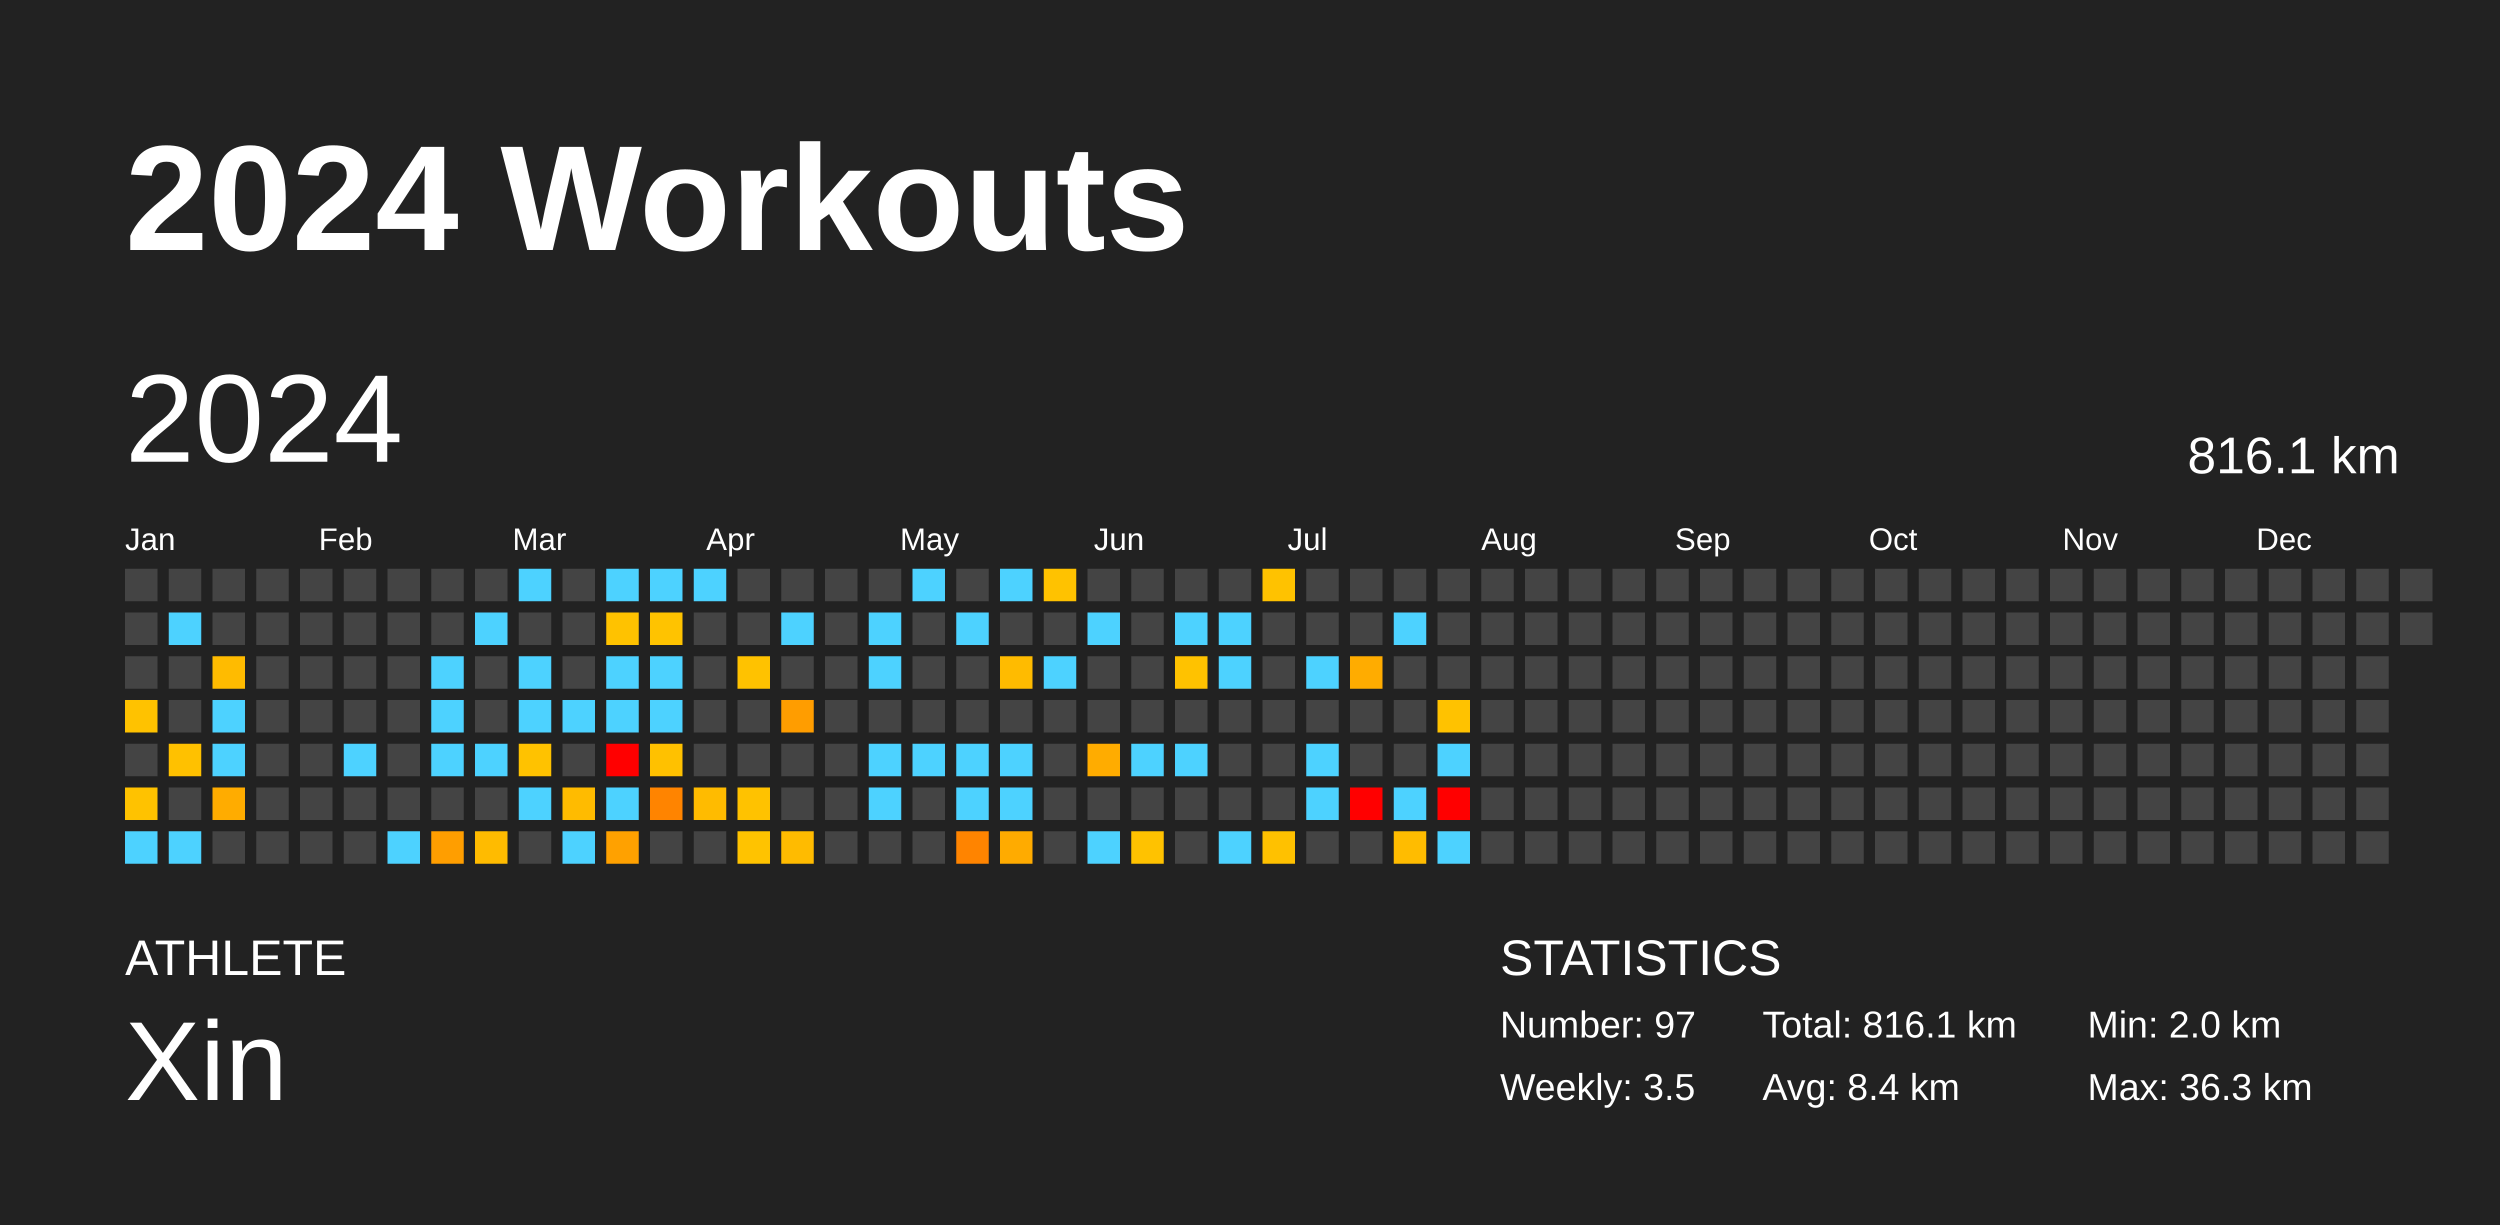
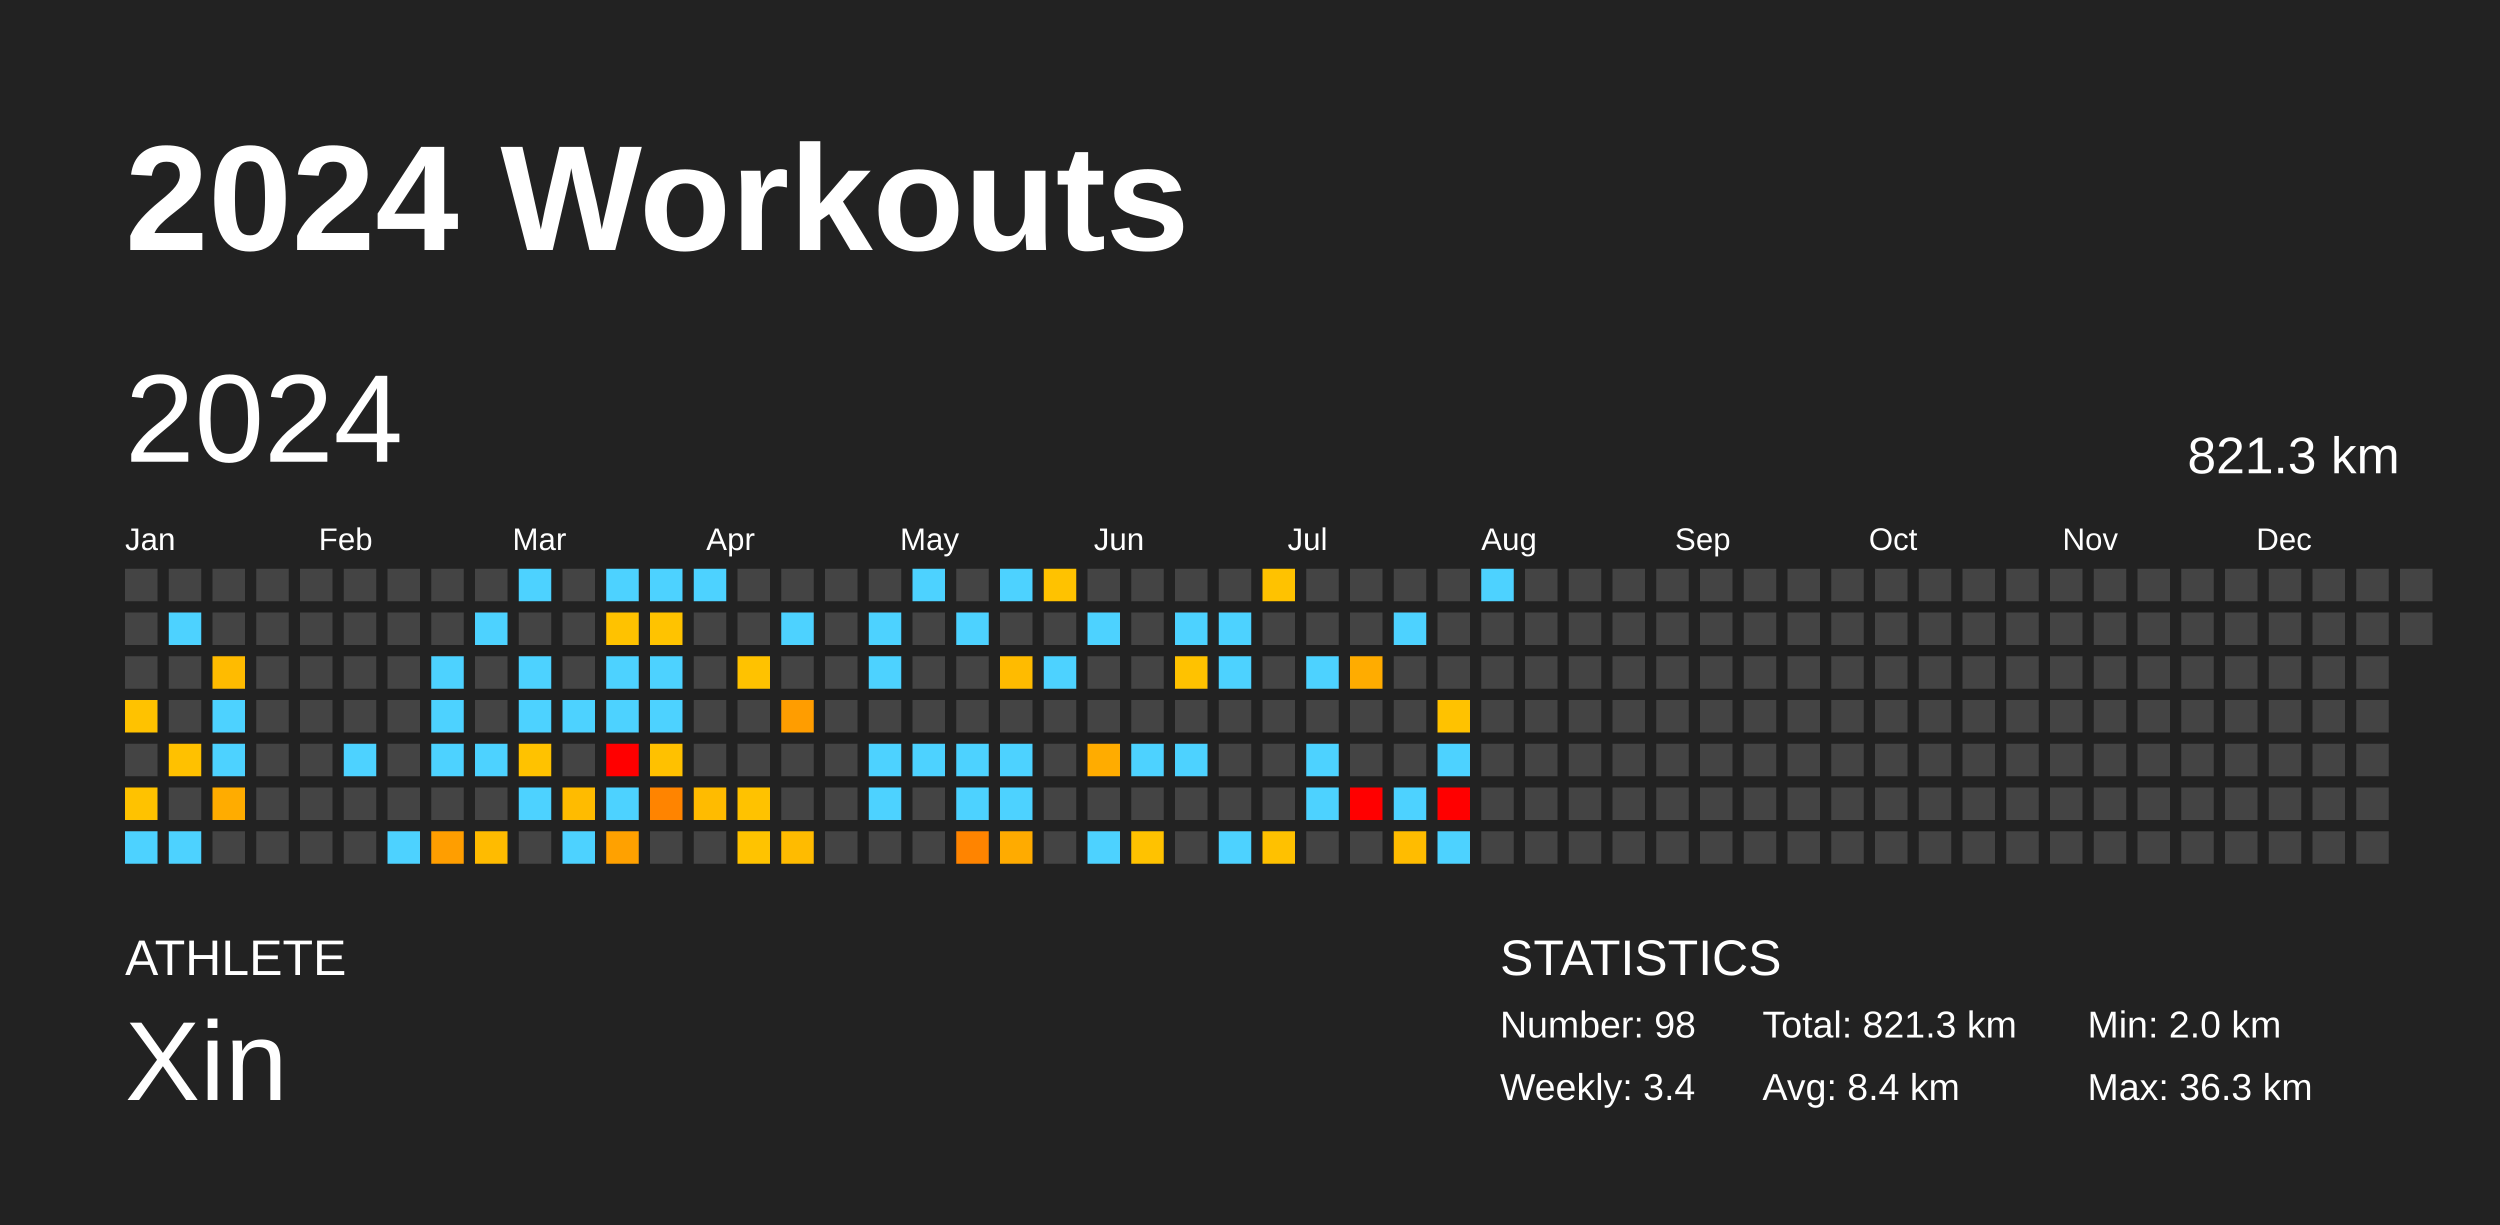
<svg xmlns="http://www.w3.org/2000/svg" baseProfile="full" height="98mm" version="1.1" viewBox="0,0,200,98" width="200mm">
  <defs />
  <rect fill="#222222" height="98" width="200" x="0" y="0" />
  <text fill="#FFFFFF" style="font-size:12px; font-family:Arial; font-weight:bold;" x="10" y="20">2024 Workouts</text>
  <text fill="#FFFFFF" style="font-size:4px; font-family:Arial" x="10" y="78">ATHLETE</text>
  <text fill="#FFFFFF" style="font-size:9px; font-family:Arial" x="10" y="88">Xin</text>
  <text fill="#FFFFFF" style="font-size:4px; font-family:Arial" x="120" y="78">STATISTICS</text>
-   <text fill="#FFFFFF" style="font-size:3px; font-family:Arial" x="120" y="83">Number: 97</text>
-   <text fill="#FFFFFF" style="font-size:3px; font-family:Arial" x="120" y="88">Weekly: 3.5</text>
-   <text fill="#FFFFFF" style="font-size:3px; font-family:Arial" x="141" y="83">Total: 816.1 km</text>
+   <text fill="#FFFFFF" style="font-size:3px; font-family:Arial" x="120" y="83">Number: 98</text>
+   <text fill="#FFFFFF" style="font-size:3px; font-family:Arial" x="120" y="88">Weekly: 3.4</text>
+   <text fill="#FFFFFF" style="font-size:3px; font-family:Arial" x="141" y="83">Total: 821.3 km</text>
  <text fill="#FFFFFF" style="font-size:3px; font-family:Arial" x="141" y="88">Avg: 8.4 km</text>
  <text fill="#FFFFFF" style="font-size:3px; font-family:Arial" x="167" y="83">Min: 2.0 km</text>
  <text fill="#FFFFFF" style="font-size:3px; font-family:Arial" x="167" y="88">Max: 36.3 km</text>
  <text dominant-baseline="hanging" fill="#FFFFFF" style="font-size:10.0px; font-family:Arial;" x="10" y="30">2024</text>
-   <text dominant-baseline="hanging" fill="#FFFFFF" style="font-size:4.125px; font-family:Arial;" x="175" y="35">816.1 km</text>
+   <text dominant-baseline="hanging" fill="#FFFFFF" style="font-size:4.125px; font-family:Arial;" x="175" y="35">821.3 km</text>
  <text fill="#FFFFFF" style="font-size:2.5px; font-family:Arial" x="10.0" y="44">Jan</text>
  <text fill="#FFFFFF" style="font-size:2.5px; font-family:Arial" x="25.5" y="44">Feb</text>
  <text fill="#FFFFFF" style="font-size:2.5px; font-family:Arial" x="41.0" y="44">Mar</text>
  <text fill="#FFFFFF" style="font-size:2.5px; font-family:Arial" x="56.5" y="44">Apr</text>
  <text fill="#FFFFFF" style="font-size:2.5px; font-family:Arial" x="72.0" y="44">May</text>
  <text fill="#FFFFFF" style="font-size:2.5px; font-family:Arial" x="87.5" y="44">Jun</text>
  <text fill="#FFFFFF" style="font-size:2.5px; font-family:Arial" x="103.0" y="44">Jul</text>
  <text fill="#FFFFFF" style="font-size:2.5px; font-family:Arial" x="118.5" y="44">Aug</text>
  <text fill="#FFFFFF" style="font-size:2.5px; font-family:Arial" x="134.0" y="44">Sep</text>
  <text fill="#FFFFFF" style="font-size:2.5px; font-family:Arial" x="149.5" y="44">Oct</text>
  <text fill="#FFFFFF" style="font-size:2.5px; font-family:Arial" x="165.0" y="44">Nov</text>
  <text fill="#FFFFFF" style="font-size:2.5px; font-family:Arial" x="180.5" y="44">Dec</text>
  <rect fill="#444444" height="2.6" width="2.6" x="10.0" y="45.5" />
  <rect fill="#444444" height="2.6" width="2.6" x="10.0" y="49.0" />
  <rect fill="#444444" height="2.6" width="2.6" x="10.0" y="52.5" />
  <rect fill="#ffc200" height="2.6" width="2.6" x="10.0" y="56.0" />
  <rect fill="#444444" height="2.6" width="2.6" x="10.0" y="59.5" />
  <rect fill="#ffc200" height="2.6" width="2.6" x="10.0" y="63.0" />
  <rect fill="#4dd2ff" height="2.6" width="2.6" x="10.0" y="66.5" />
  <rect fill="#444444" height="2.6" width="2.6" x="13.5" y="45.5" />
  <rect fill="#4dd2ff" height="2.6" width="2.6" x="13.5" y="49.0" />
  <rect fill="#444444" height="2.6" width="2.6" x="13.5" y="52.5" />
  <rect fill="#444444" height="2.6" width="2.6" x="13.5" y="56.0" />
  <rect fill="#ffc100" height="2.6" width="2.6" x="13.5" y="59.5" />
  <rect fill="#444444" height="2.6" width="2.6" x="13.5" y="63.0" />
  <rect fill="#4dd2ff" height="2.6" width="2.6" x="13.5" y="66.5" />
  <rect fill="#444444" height="2.6" width="2.6" x="17.0" y="45.5" />
  <rect fill="#444444" height="2.6" width="2.6" x="17.0" y="49.0" />
  <rect fill="#ffbb00" height="2.6" width="2.6" x="17.0" y="52.5" />
  <rect fill="#4dd2ff" height="2.6" width="2.6" x="17.0" y="56.0" />
  <rect fill="#4dd2ff" height="2.6" width="2.6" x="17.0" y="59.5" />
  <rect fill="#ffac00" height="2.6" width="2.6" x="17.0" y="63.0" />
  <rect fill="#444444" height="2.6" width="2.6" x="17.0" y="66.5" />
  <rect fill="#444444" height="2.6" width="2.6" x="20.5" y="45.5" />
  <rect fill="#444444" height="2.6" width="2.6" x="20.5" y="49.0" />
  <rect fill="#444444" height="2.6" width="2.6" x="20.5" y="52.5" />
  <rect fill="#444444" height="2.6" width="2.6" x="20.5" y="56.0" />
  <rect fill="#444444" height="2.6" width="2.6" x="20.5" y="59.5" />
  <rect fill="#444444" height="2.6" width="2.6" x="20.5" y="63.0" />
  <rect fill="#444444" height="2.6" width="2.6" x="20.5" y="66.5" />
  <rect fill="#444444" height="2.6" width="2.6" x="24.0" y="45.5" />
  <rect fill="#444444" height="2.6" width="2.6" x="24.0" y="49.0" />
  <rect fill="#444444" height="2.6" width="2.6" x="24.0" y="52.5" />
  <rect fill="#444444" height="2.6" width="2.6" x="24.0" y="56.0" />
  <rect fill="#444444" height="2.6" width="2.6" x="24.0" y="59.5" />
  <rect fill="#444444" height="2.6" width="2.6" x="24.0" y="63.0" />
  <rect fill="#444444" height="2.6" width="2.6" x="24.0" y="66.5" />
  <rect fill="#444444" height="2.6" width="2.6" x="27.5" y="45.5" />
  <rect fill="#444444" height="2.6" width="2.6" x="27.5" y="49.0" />
  <rect fill="#444444" height="2.6" width="2.6" x="27.5" y="52.5" />
  <rect fill="#444444" height="2.6" width="2.6" x="27.5" y="56.0" />
  <rect fill="#4dd2ff" height="2.6" width="2.6" x="27.5" y="59.5" />
  <rect fill="#444444" height="2.6" width="2.6" x="27.5" y="63.0" />
  <rect fill="#444444" height="2.6" width="2.6" x="27.5" y="66.5" />
  <rect fill="#444444" height="2.6" width="2.6" x="31.0" y="45.5" />
  <rect fill="#444444" height="2.6" width="2.6" x="31.0" y="49.0" />
  <rect fill="#444444" height="2.6" width="2.6" x="31.0" y="52.5" />
  <rect fill="#444444" height="2.6" width="2.6" x="31.0" y="56.0" />
  <rect fill="#444444" height="2.6" width="2.6" x="31.0" y="59.5" />
  <rect fill="#444444" height="2.6" width="2.6" x="31.0" y="63.0" />
  <rect fill="#4dd2ff" height="2.6" width="2.6" x="31.0" y="66.5" />
  <rect fill="#444444" height="2.6" width="2.6" x="34.5" y="45.5" />
  <rect fill="#444444" height="2.6" width="2.6" x="34.5" y="49.0" />
  <rect fill="#4dd2ff" height="2.6" width="2.6" x="34.5" y="52.5" />
  <rect fill="#4dd2ff" height="2.6" width="2.6" x="34.5" y="56.0" />
  <rect fill="#4dd2ff" height="2.6" width="2.6" x="34.5" y="59.5" />
  <rect fill="#444444" height="2.6" width="2.6" x="34.5" y="63.0" />
  <rect fill="#ff9e00" height="2.6" width="2.6" x="34.5" y="66.5" />
  <rect fill="#444444" height="2.6" width="2.6" x="38.0" y="45.5" />
  <rect fill="#4dd2ff" height="2.6" width="2.6" x="38.0" y="49.0" />
  <rect fill="#444444" height="2.6" width="2.6" x="38.0" y="52.5" />
  <rect fill="#444444" height="2.6" width="2.6" x="38.0" y="56.0" />
  <rect fill="#4dd2ff" height="2.6" width="2.6" x="38.0" y="59.5" />
  <rect fill="#444444" height="2.6" width="2.6" x="38.0" y="63.0" />
  <rect fill="#ffbb00" height="2.6" width="2.6" x="38.0" y="66.5" />
  <rect fill="#4dd2ff" height="2.6" width="2.6" x="41.5" y="45.5" />
  <rect fill="#444444" height="2.6" width="2.6" x="41.5" y="49.0" />
  <rect fill="#4dd2ff" height="2.6" width="2.6" x="41.5" y="52.5" />
  <rect fill="#4dd2ff" height="2.6" width="2.6" x="41.5" y="56.0" />
  <rect fill="#ffc200" height="2.6" width="2.6" x="41.5" y="59.5" />
  <rect fill="#4dd2ff" height="2.6" width="2.6" x="41.5" y="63.0" />
  <rect fill="#444444" height="2.6" width="2.6" x="41.5" y="66.5" />
  <rect fill="#444444" height="2.6" width="2.6" x="45.0" y="45.5" />
  <rect fill="#444444" height="2.6" width="2.6" x="45.0" y="49.0" />
  <rect fill="#444444" height="2.6" width="2.6" x="45.0" y="52.5" />
  <rect fill="#4dd2ff" height="2.6" width="2.6" x="45.0" y="56.0" />
  <rect fill="#444444" height="2.6" width="2.6" x="45.0" y="59.5" />
  <rect fill="#ffbb00" height="2.6" width="2.6" x="45.0" y="63.0" />
  <rect fill="#4dd2ff" height="2.6" width="2.6" x="45.0" y="66.5" />
  <rect fill="#4dd2ff" height="2.6" width="2.6" x="48.5" y="45.5" />
  <rect fill="#ffc200" height="2.6" width="2.6" x="48.5" y="49.0" />
  <rect fill="#4dd2ff" height="2.6" width="2.6" x="48.5" y="52.5" />
  <rect fill="#4dd2ff" height="2.6" width="2.6" x="48.5" y="56.0" />
  <rect fill="red" height="2.6" width="2.6" x="48.5" y="59.5" />
  <rect fill="#4dd2ff" height="2.6" width="2.6" x="48.5" y="63.0" />
  <rect fill="#ffa100" height="2.6" width="2.6" x="48.5" y="66.5" />
  <rect fill="#4dd2ff" height="2.6" width="2.6" x="52.0" y="45.5" />
  <rect fill="#ffc300" height="2.6" width="2.6" x="52.0" y="49.0" />
  <rect fill="#4dd2ff" height="2.6" width="2.6" x="52.0" y="52.5" />
  <rect fill="#4dd2ff" height="2.6" width="2.6" x="52.0" y="56.0" />
  <rect fill="#ffc100" height="2.6" width="2.6" x="52.0" y="59.5" />
  <rect fill="#ff8400" height="2.6" width="2.6" x="52.0" y="63.0" />
  <rect fill="#444444" height="2.6" width="2.6" x="52.0" y="66.5" />
  <rect fill="#4dd2ff" height="2.6" width="2.6" x="55.5" y="45.5" />
  <rect fill="#444444" height="2.6" width="2.6" x="55.5" y="49.0" />
  <rect fill="#444444" height="2.6" width="2.6" x="55.5" y="52.5" />
  <rect fill="#444444" height="2.6" width="2.6" x="55.5" y="56.0" />
  <rect fill="#444444" height="2.6" width="2.6" x="55.5" y="59.5" />
  <rect fill="#ffbb00" height="2.6" width="2.6" x="55.5" y="63.0" />
  <rect fill="#444444" height="2.6" width="2.6" x="55.5" y="66.5" />
  <rect fill="#444444" height="2.6" width="2.6" x="59.0" y="45.5" />
  <rect fill="#444444" height="2.6" width="2.6" x="59.0" y="49.0" />
  <rect fill="#ffc200" height="2.6" width="2.6" x="59.0" y="52.5" />
  <rect fill="#444444" height="2.6" width="2.6" x="59.0" y="56.0" />
  <rect fill="#444444" height="2.6" width="2.6" x="59.0" y="59.5" />
  <rect fill="#ffc200" height="2.6" width="2.6" x="59.0" y="63.0" />
  <rect fill="#ffc300" height="2.6" width="2.6" x="59.0" y="66.5" />
  <rect fill="#444444" height="2.6" width="2.6" x="62.5" y="45.5" />
  <rect fill="#4dd2ff" height="2.6" width="2.6" x="62.5" y="49.0" />
  <rect fill="#444444" height="2.6" width="2.6" x="62.5" y="52.5" />
  <rect fill="#ff9d00" height="2.6" width="2.6" x="62.5" y="56.0" />
  <rect fill="#444444" height="2.6" width="2.6" x="62.5" y="59.5" />
  <rect fill="#444444" height="2.6" width="2.6" x="62.5" y="63.0" />
  <rect fill="#ffbb00" height="2.6" width="2.6" x="62.5" y="66.5" />
  <rect fill="#444444" height="2.6" width="2.6" x="66.0" y="45.5" />
  <rect fill="#444444" height="2.6" width="2.6" x="66.0" y="49.0" />
  <rect fill="#444444" height="2.6" width="2.6" x="66.0" y="52.5" />
  <rect fill="#444444" height="2.6" width="2.6" x="66.0" y="56.0" />
  <rect fill="#444444" height="2.6" width="2.6" x="66.0" y="59.5" />
  <rect fill="#444444" height="2.6" width="2.6" x="66.0" y="63.0" />
  <rect fill="#444444" height="2.6" width="2.6" x="66.0" y="66.5" />
  <rect fill="#444444" height="2.6" width="2.6" x="69.5" y="45.5" />
  <rect fill="#4dd2ff" height="2.6" width="2.6" x="69.5" y="49.0" />
  <rect fill="#4dd2ff" height="2.6" width="2.6" x="69.5" y="52.5" />
  <rect fill="#444444" height="2.6" width="2.6" x="69.5" y="56.0" />
  <rect fill="#4dd2ff" height="2.6" width="2.6" x="69.5" y="59.5" />
  <rect fill="#4dd2ff" height="2.6" width="2.6" x="69.5" y="63.0" />
  <rect fill="#444444" height="2.6" width="2.6" x="69.5" y="66.5" />
  <rect fill="#4dd2ff" height="2.6" width="2.6" x="73.0" y="45.5" />
  <rect fill="#444444" height="2.6" width="2.6" x="73.0" y="49.0" />
  <rect fill="#444444" height="2.6" width="2.6" x="73.0" y="52.5" />
  <rect fill="#444444" height="2.6" width="2.6" x="73.0" y="56.0" />
  <rect fill="#4dd2ff" height="2.6" width="2.6" x="73.0" y="59.5" />
  <rect fill="#444444" height="2.6" width="2.6" x="73.0" y="63.0" />
  <rect fill="#444444" height="2.6" width="2.6" x="73.0" y="66.5" />
  <rect fill="#444444" height="2.6" width="2.6" x="76.5" y="45.5" />
  <rect fill="#4dd2ff" height="2.6" width="2.6" x="76.5" y="49.0" />
  <rect fill="#444444" height="2.6" width="2.6" x="76.5" y="52.5" />
  <rect fill="#444444" height="2.6" width="2.6" x="76.5" y="56.0" />
  <rect fill="#4dd2ff" height="2.6" width="2.6" x="76.5" y="59.5" />
  <rect fill="#4dd2ff" height="2.6" width="2.6" x="76.5" y="63.0" />
  <rect fill="#ff8400" height="2.6" width="2.6" x="76.5" y="66.5" />
  <rect fill="#4dd2ff" height="2.6" width="2.6" x="80.0" y="45.5" />
  <rect fill="#444444" height="2.6" width="2.6" x="80.0" y="49.0" />
  <rect fill="#ffbb00" height="2.6" width="2.6" x="80.0" y="52.5" />
  <rect fill="#444444" height="2.6" width="2.6" x="80.0" y="56.0" />
  <rect fill="#4dd2ff" height="2.6" width="2.6" x="80.0" y="59.5" />
  <rect fill="#4dd2ff" height="2.6" width="2.6" x="80.0" y="63.0" />
  <rect fill="#ffab00" height="2.6" width="2.6" x="80.0" y="66.5" />
  <rect fill="#ffc200" height="2.6" width="2.6" x="83.5" y="45.5" />
  <rect fill="#444444" height="2.6" width="2.6" x="83.5" y="49.0" />
  <rect fill="#4dd2ff" height="2.6" width="2.6" x="83.5" y="52.5" />
  <rect fill="#444444" height="2.6" width="2.6" x="83.5" y="56.0" />
  <rect fill="#444444" height="2.6" width="2.6" x="83.5" y="59.5" />
  <rect fill="#444444" height="2.6" width="2.6" x="83.5" y="63.0" />
  <rect fill="#444444" height="2.6" width="2.6" x="83.5" y="66.5" />
  <rect fill="#444444" height="2.6" width="2.6" x="87.0" y="45.5" />
  <rect fill="#4dd2ff" height="2.6" width="2.6" x="87.0" y="49.0" />
  <rect fill="#444444" height="2.6" width="2.6" x="87.0" y="52.5" />
  <rect fill="#444444" height="2.6" width="2.6" x="87.0" y="56.0" />
  <rect fill="#ffac00" height="2.6" width="2.6" x="87.0" y="59.5" />
  <rect fill="#444444" height="2.6" width="2.6" x="87.0" y="63.0" />
  <rect fill="#4dd2ff" height="2.6" width="2.6" x="87.0" y="66.5" />
  <rect fill="#444444" height="2.6" width="2.6" x="90.5" y="45.5" />
  <rect fill="#444444" height="2.6" width="2.6" x="90.5" y="49.0" />
  <rect fill="#444444" height="2.6" width="2.6" x="90.5" y="52.5" />
  <rect fill="#444444" height="2.6" width="2.6" x="90.5" y="56.0" />
  <rect fill="#4dd2ff" height="2.6" width="2.6" x="90.5" y="59.5" />
  <rect fill="#444444" height="2.6" width="2.6" x="90.5" y="63.0" />
  <rect fill="#ffc200" height="2.6" width="2.6" x="90.5" y="66.5" />
  <rect fill="#444444" height="2.6" width="2.6" x="94.0" y="45.5" />
  <rect fill="#4dd2ff" height="2.6" width="2.6" x="94.0" y="49.0" />
  <rect fill="#ffc200" height="2.6" width="2.6" x="94.0" y="52.5" />
  <rect fill="#444444" height="2.6" width="2.6" x="94.0" y="56.0" />
  <rect fill="#4dd2ff" height="2.6" width="2.6" x="94.0" y="59.5" />
  <rect fill="#444444" height="2.6" width="2.6" x="94.0" y="63.0" />
  <rect fill="#444444" height="2.6" width="2.6" x="94.0" y="66.5" />
  <rect fill="#444444" height="2.6" width="2.6" x="97.5" y="45.5" />
  <rect fill="#4dd2ff" height="2.6" width="2.6" x="97.5" y="49.0" />
  <rect fill="#4dd2ff" height="2.6" width="2.6" x="97.5" y="52.5" />
  <rect fill="#444444" height="2.6" width="2.6" x="97.5" y="56.0" />
  <rect fill="#444444" height="2.6" width="2.6" x="97.5" y="59.5" />
  <rect fill="#444444" height="2.6" width="2.6" x="97.5" y="63.0" />
  <rect fill="#4dd2ff" height="2.6" width="2.6" x="97.5" y="66.5" />
  <rect fill="#ffc200" height="2.6" width="2.6" x="101.0" y="45.5" />
  <rect fill="#444444" height="2.6" width="2.6" x="101.0" y="49.0" />
  <rect fill="#444444" height="2.6" width="2.6" x="101.0" y="52.5" />
  <rect fill="#444444" height="2.6" width="2.6" x="101.0" y="56.0" />
  <rect fill="#444444" height="2.6" width="2.6" x="101.0" y="59.5" />
  <rect fill="#444444" height="2.6" width="2.6" x="101.0" y="63.0" />
  <rect fill="#ffc100" height="2.6" width="2.6" x="101.0" y="66.5" />
  <rect fill="#444444" height="2.6" width="2.6" x="104.5" y="45.5" />
  <rect fill="#444444" height="2.6" width="2.6" x="104.5" y="49.0" />
  <rect fill="#4dd2ff" height="2.6" width="2.6" x="104.5" y="52.5" />
  <rect fill="#444444" height="2.6" width="2.6" x="104.5" y="56.0" />
  <rect fill="#4dd2ff" height="2.6" width="2.6" x="104.5" y="59.5" />
  <rect fill="#4dd2ff" height="2.6" width="2.6" x="104.5" y="63.0" />
  <rect fill="#444444" height="2.6" width="2.6" x="104.5" y="66.5" />
  <rect fill="#444444" height="2.6" width="2.6" x="108.0" y="45.5" />
  <rect fill="#444444" height="2.6" width="2.6" x="108.0" y="49.0" />
  <rect fill="#ffac00" height="2.6" width="2.6" x="108.0" y="52.5" />
  <rect fill="#444444" height="2.6" width="2.6" x="108.0" y="56.0" />
  <rect fill="#444444" height="2.6" width="2.6" x="108.0" y="59.5" />
  <rect fill="red" height="2.6" width="2.6" x="108.0" y="63.0" />
  <rect fill="#444444" height="2.6" width="2.6" x="108.0" y="66.5" />
  <rect fill="#444444" height="2.6" width="2.6" x="111.5" y="45.5" />
  <rect fill="#4dd2ff" height="2.6" width="2.6" x="111.5" y="49.0" />
  <rect fill="#444444" height="2.6" width="2.6" x="111.5" y="52.5" />
  <rect fill="#444444" height="2.6" width="2.6" x="111.5" y="56.0" />
  <rect fill="#444444" height="2.6" width="2.6" x="111.5" y="59.5" />
  <rect fill="#4dd2ff" height="2.6" width="2.6" x="111.5" y="63.0" />
  <rect fill="#ffbc00" height="2.6" width="2.6" x="111.5" y="66.5" />
  <rect fill="#444444" height="2.6" width="2.6" x="115.0" y="45.5" />
  <rect fill="#444444" height="2.6" width="2.6" x="115.0" y="49.0" />
  <rect fill="#444444" height="2.6" width="2.6" x="115.0" y="52.5" />
  <rect fill="#ffc200" height="2.6" width="2.6" x="115.0" y="56.0" />
  <rect fill="#4dd2ff" height="2.6" width="2.6" x="115.0" y="59.5" />
  <rect fill="red" height="2.6" width="2.6" x="115.0" y="63.0" />
  <rect fill="#4dd2ff" height="2.6" width="2.6" x="115.0" y="66.5" />
-   <rect fill="#444444" height="2.6" width="2.6" x="118.5" y="45.5" />
+   <rect fill="#4dd2ff" height="2.6" width="2.6" x="118.5" y="45.5" />
  <rect fill="#444444" height="2.6" width="2.6" x="118.5" y="49.0" />
  <rect fill="#444444" height="2.6" width="2.6" x="118.5" y="52.5" />
  <rect fill="#444444" height="2.6" width="2.6" x="118.5" y="56.0" />
  <rect fill="#444444" height="2.6" width="2.6" x="118.5" y="59.5" />
  <rect fill="#444444" height="2.6" width="2.6" x="118.5" y="63.0" />
  <rect fill="#444444" height="2.6" width="2.6" x="118.5" y="66.5" />
  <rect fill="#444444" height="2.6" width="2.6" x="122.0" y="45.5" />
  <rect fill="#444444" height="2.6" width="2.6" x="122.0" y="49.0" />
  <rect fill="#444444" height="2.6" width="2.6" x="122.0" y="52.5" />
  <rect fill="#444444" height="2.6" width="2.6" x="122.0" y="56.0" />
  <rect fill="#444444" height="2.6" width="2.6" x="122.0" y="59.5" />
  <rect fill="#444444" height="2.6" width="2.6" x="122.0" y="63.0" />
  <rect fill="#444444" height="2.6" width="2.6" x="122.0" y="66.5" />
  <rect fill="#444444" height="2.6" width="2.6" x="125.5" y="45.5" />
  <rect fill="#444444" height="2.6" width="2.6" x="125.5" y="49.0" />
  <rect fill="#444444" height="2.6" width="2.6" x="125.5" y="52.5" />
  <rect fill="#444444" height="2.6" width="2.6" x="125.5" y="56.0" />
  <rect fill="#444444" height="2.6" width="2.6" x="125.5" y="59.5" />
  <rect fill="#444444" height="2.6" width="2.6" x="125.5" y="63.0" />
  <rect fill="#444444" height="2.6" width="2.6" x="125.5" y="66.5" />
  <rect fill="#444444" height="2.6" width="2.6" x="129.0" y="45.5" />
  <rect fill="#444444" height="2.6" width="2.6" x="129.0" y="49.0" />
  <rect fill="#444444" height="2.6" width="2.6" x="129.0" y="52.5" />
  <rect fill="#444444" height="2.6" width="2.6" x="129.0" y="56.0" />
  <rect fill="#444444" height="2.6" width="2.6" x="129.0" y="59.5" />
  <rect fill="#444444" height="2.6" width="2.6" x="129.0" y="63.0" />
  <rect fill="#444444" height="2.6" width="2.6" x="129.0" y="66.5" />
  <rect fill="#444444" height="2.6" width="2.6" x="132.5" y="45.5" />
  <rect fill="#444444" height="2.6" width="2.6" x="132.5" y="49.0" />
  <rect fill="#444444" height="2.6" width="2.6" x="132.5" y="52.5" />
  <rect fill="#444444" height="2.6" width="2.6" x="132.5" y="56.0" />
  <rect fill="#444444" height="2.6" width="2.6" x="132.5" y="59.5" />
  <rect fill="#444444" height="2.6" width="2.6" x="132.5" y="63.0" />
  <rect fill="#444444" height="2.6" width="2.6" x="132.5" y="66.5" />
  <rect fill="#444444" height="2.6" width="2.6" x="136.0" y="45.5" />
  <rect fill="#444444" height="2.6" width="2.6" x="136.0" y="49.0" />
  <rect fill="#444444" height="2.6" width="2.6" x="136.0" y="52.5" />
  <rect fill="#444444" height="2.6" width="2.6" x="136.0" y="56.0" />
  <rect fill="#444444" height="2.6" width="2.6" x="136.0" y="59.5" />
  <rect fill="#444444" height="2.6" width="2.6" x="136.0" y="63.0" />
  <rect fill="#444444" height="2.6" width="2.6" x="136.0" y="66.5" />
  <rect fill="#444444" height="2.6" width="2.6" x="139.5" y="45.5" />
  <rect fill="#444444" height="2.6" width="2.6" x="139.5" y="49.0" />
  <rect fill="#444444" height="2.6" width="2.6" x="139.5" y="52.5" />
  <rect fill="#444444" height="2.6" width="2.6" x="139.5" y="56.0" />
  <rect fill="#444444" height="2.6" width="2.6" x="139.5" y="59.5" />
  <rect fill="#444444" height="2.6" width="2.6" x="139.5" y="63.0" />
  <rect fill="#444444" height="2.6" width="2.6" x="139.5" y="66.5" />
  <rect fill="#444444" height="2.6" width="2.6" x="143.0" y="45.5" />
  <rect fill="#444444" height="2.6" width="2.6" x="143.0" y="49.0" />
  <rect fill="#444444" height="2.6" width="2.6" x="143.0" y="52.5" />
  <rect fill="#444444" height="2.6" width="2.6" x="143.0" y="56.0" />
  <rect fill="#444444" height="2.6" width="2.6" x="143.0" y="59.5" />
  <rect fill="#444444" height="2.6" width="2.6" x="143.0" y="63.0" />
  <rect fill="#444444" height="2.6" width="2.6" x="143.0" y="66.5" />
  <rect fill="#444444" height="2.6" width="2.6" x="146.5" y="45.5" />
  <rect fill="#444444" height="2.6" width="2.6" x="146.5" y="49.0" />
  <rect fill="#444444" height="2.6" width="2.6" x="146.5" y="52.5" />
  <rect fill="#444444" height="2.6" width="2.6" x="146.5" y="56.0" />
  <rect fill="#444444" height="2.6" width="2.6" x="146.5" y="59.5" />
  <rect fill="#444444" height="2.6" width="2.6" x="146.5" y="63.0" />
  <rect fill="#444444" height="2.6" width="2.6" x="146.5" y="66.5" />
  <rect fill="#444444" height="2.6" width="2.6" x="150.0" y="45.5" />
  <rect fill="#444444" height="2.6" width="2.6" x="150.0" y="49.0" />
  <rect fill="#444444" height="2.6" width="2.6" x="150.0" y="52.5" />
  <rect fill="#444444" height="2.6" width="2.6" x="150.0" y="56.0" />
  <rect fill="#444444" height="2.6" width="2.6" x="150.0" y="59.5" />
  <rect fill="#444444" height="2.6" width="2.6" x="150.0" y="63.0" />
  <rect fill="#444444" height="2.6" width="2.6" x="150.0" y="66.5" />
  <rect fill="#444444" height="2.6" width="2.6" x="153.5" y="45.5" />
  <rect fill="#444444" height="2.6" width="2.6" x="153.5" y="49.0" />
  <rect fill="#444444" height="2.6" width="2.6" x="153.5" y="52.5" />
  <rect fill="#444444" height="2.6" width="2.6" x="153.5" y="56.0" />
  <rect fill="#444444" height="2.6" width="2.6" x="153.5" y="59.5" />
  <rect fill="#444444" height="2.6" width="2.6" x="153.5" y="63.0" />
  <rect fill="#444444" height="2.6" width="2.6" x="153.5" y="66.5" />
  <rect fill="#444444" height="2.6" width="2.6" x="157.0" y="45.5" />
  <rect fill="#444444" height="2.6" width="2.6" x="157.0" y="49.0" />
  <rect fill="#444444" height="2.6" width="2.6" x="157.0" y="52.5" />
  <rect fill="#444444" height="2.6" width="2.6" x="157.0" y="56.0" />
  <rect fill="#444444" height="2.6" width="2.6" x="157.0" y="59.5" />
  <rect fill="#444444" height="2.6" width="2.6" x="157.0" y="63.0" />
  <rect fill="#444444" height="2.6" width="2.6" x="157.0" y="66.5" />
  <rect fill="#444444" height="2.6" width="2.6" x="160.5" y="45.5" />
  <rect fill="#444444" height="2.6" width="2.6" x="160.5" y="49.0" />
  <rect fill="#444444" height="2.6" width="2.6" x="160.5" y="52.5" />
  <rect fill="#444444" height="2.6" width="2.6" x="160.5" y="56.0" />
  <rect fill="#444444" height="2.6" width="2.6" x="160.5" y="59.5" />
  <rect fill="#444444" height="2.6" width="2.6" x="160.5" y="63.0" />
  <rect fill="#444444" height="2.6" width="2.6" x="160.5" y="66.5" />
  <rect fill="#444444" height="2.6" width="2.6" x="164.0" y="45.5" />
  <rect fill="#444444" height="2.6" width="2.6" x="164.0" y="49.0" />
  <rect fill="#444444" height="2.6" width="2.6" x="164.0" y="52.5" />
  <rect fill="#444444" height="2.6" width="2.6" x="164.0" y="56.0" />
  <rect fill="#444444" height="2.6" width="2.6" x="164.0" y="59.5" />
  <rect fill="#444444" height="2.6" width="2.6" x="164.0" y="63.0" />
  <rect fill="#444444" height="2.6" width="2.6" x="164.0" y="66.5" />
  <rect fill="#444444" height="2.6" width="2.6" x="167.5" y="45.5" />
  <rect fill="#444444" height="2.6" width="2.6" x="167.5" y="49.0" />
  <rect fill="#444444" height="2.6" width="2.6" x="167.5" y="52.5" />
  <rect fill="#444444" height="2.6" width="2.6" x="167.5" y="56.0" />
  <rect fill="#444444" height="2.6" width="2.6" x="167.5" y="59.5" />
  <rect fill="#444444" height="2.6" width="2.6" x="167.5" y="63.0" />
  <rect fill="#444444" height="2.6" width="2.6" x="167.5" y="66.5" />
  <rect fill="#444444" height="2.6" width="2.6" x="171.0" y="45.5" />
  <rect fill="#444444" height="2.6" width="2.6" x="171.0" y="49.0" />
  <rect fill="#444444" height="2.6" width="2.6" x="171.0" y="52.5" />
  <rect fill="#444444" height="2.6" width="2.6" x="171.0" y="56.0" />
  <rect fill="#444444" height="2.6" width="2.6" x="171.0" y="59.5" />
  <rect fill="#444444" height="2.6" width="2.6" x="171.0" y="63.0" />
  <rect fill="#444444" height="2.6" width="2.6" x="171.0" y="66.5" />
  <rect fill="#444444" height="2.6" width="2.6" x="174.5" y="45.5" />
  <rect fill="#444444" height="2.6" width="2.6" x="174.5" y="49.0" />
  <rect fill="#444444" height="2.6" width="2.6" x="174.5" y="52.5" />
  <rect fill="#444444" height="2.6" width="2.6" x="174.5" y="56.0" />
  <rect fill="#444444" height="2.6" width="2.6" x="174.5" y="59.5" />
  <rect fill="#444444" height="2.6" width="2.6" x="174.5" y="63.0" />
  <rect fill="#444444" height="2.6" width="2.6" x="174.5" y="66.5" />
  <rect fill="#444444" height="2.6" width="2.6" x="178.0" y="45.5" />
  <rect fill="#444444" height="2.6" width="2.6" x="178.0" y="49.0" />
  <rect fill="#444444" height="2.6" width="2.6" x="178.0" y="52.5" />
  <rect fill="#444444" height="2.6" width="2.6" x="178.0" y="56.0" />
  <rect fill="#444444" height="2.6" width="2.6" x="178.0" y="59.5" />
  <rect fill="#444444" height="2.6" width="2.6" x="178.0" y="63.0" />
  <rect fill="#444444" height="2.6" width="2.6" x="178.0" y="66.5" />
  <rect fill="#444444" height="2.6" width="2.6" x="181.5" y="45.5" />
  <rect fill="#444444" height="2.6" width="2.6" x="181.5" y="49.0" />
  <rect fill="#444444" height="2.6" width="2.6" x="181.5" y="52.5" />
  <rect fill="#444444" height="2.6" width="2.6" x="181.5" y="56.0" />
  <rect fill="#444444" height="2.6" width="2.6" x="181.5" y="59.5" />
  <rect fill="#444444" height="2.6" width="2.6" x="181.5" y="63.0" />
  <rect fill="#444444" height="2.6" width="2.6" x="181.5" y="66.5" />
  <rect fill="#444444" height="2.6" width="2.6" x="185.0" y="45.5" />
  <rect fill="#444444" height="2.6" width="2.6" x="185.0" y="49.0" />
  <rect fill="#444444" height="2.6" width="2.6" x="185.0" y="52.5" />
  <rect fill="#444444" height="2.6" width="2.6" x="185.0" y="56.0" />
  <rect fill="#444444" height="2.6" width="2.6" x="185.0" y="59.5" />
  <rect fill="#444444" height="2.6" width="2.6" x="185.0" y="63.0" />
  <rect fill="#444444" height="2.6" width="2.6" x="185.0" y="66.5" />
  <rect fill="#444444" height="2.6" width="2.6" x="188.5" y="45.5" />
  <rect fill="#444444" height="2.6" width="2.6" x="188.5" y="49.0" />
  <rect fill="#444444" height="2.6" width="2.6" x="188.5" y="52.5" />
  <rect fill="#444444" height="2.6" width="2.6" x="188.5" y="56.0" />
  <rect fill="#444444" height="2.6" width="2.6" x="188.5" y="59.5" />
  <rect fill="#444444" height="2.6" width="2.6" x="188.5" y="63.0" />
  <rect fill="#444444" height="2.6" width="2.6" x="188.5" y="66.5" />
  <rect fill="#444444" height="2.6" width="2.6" x="192.0" y="45.5" />
  <rect fill="#444444" height="2.6" width="2.6" x="192.0" y="49.0" />
</svg>
